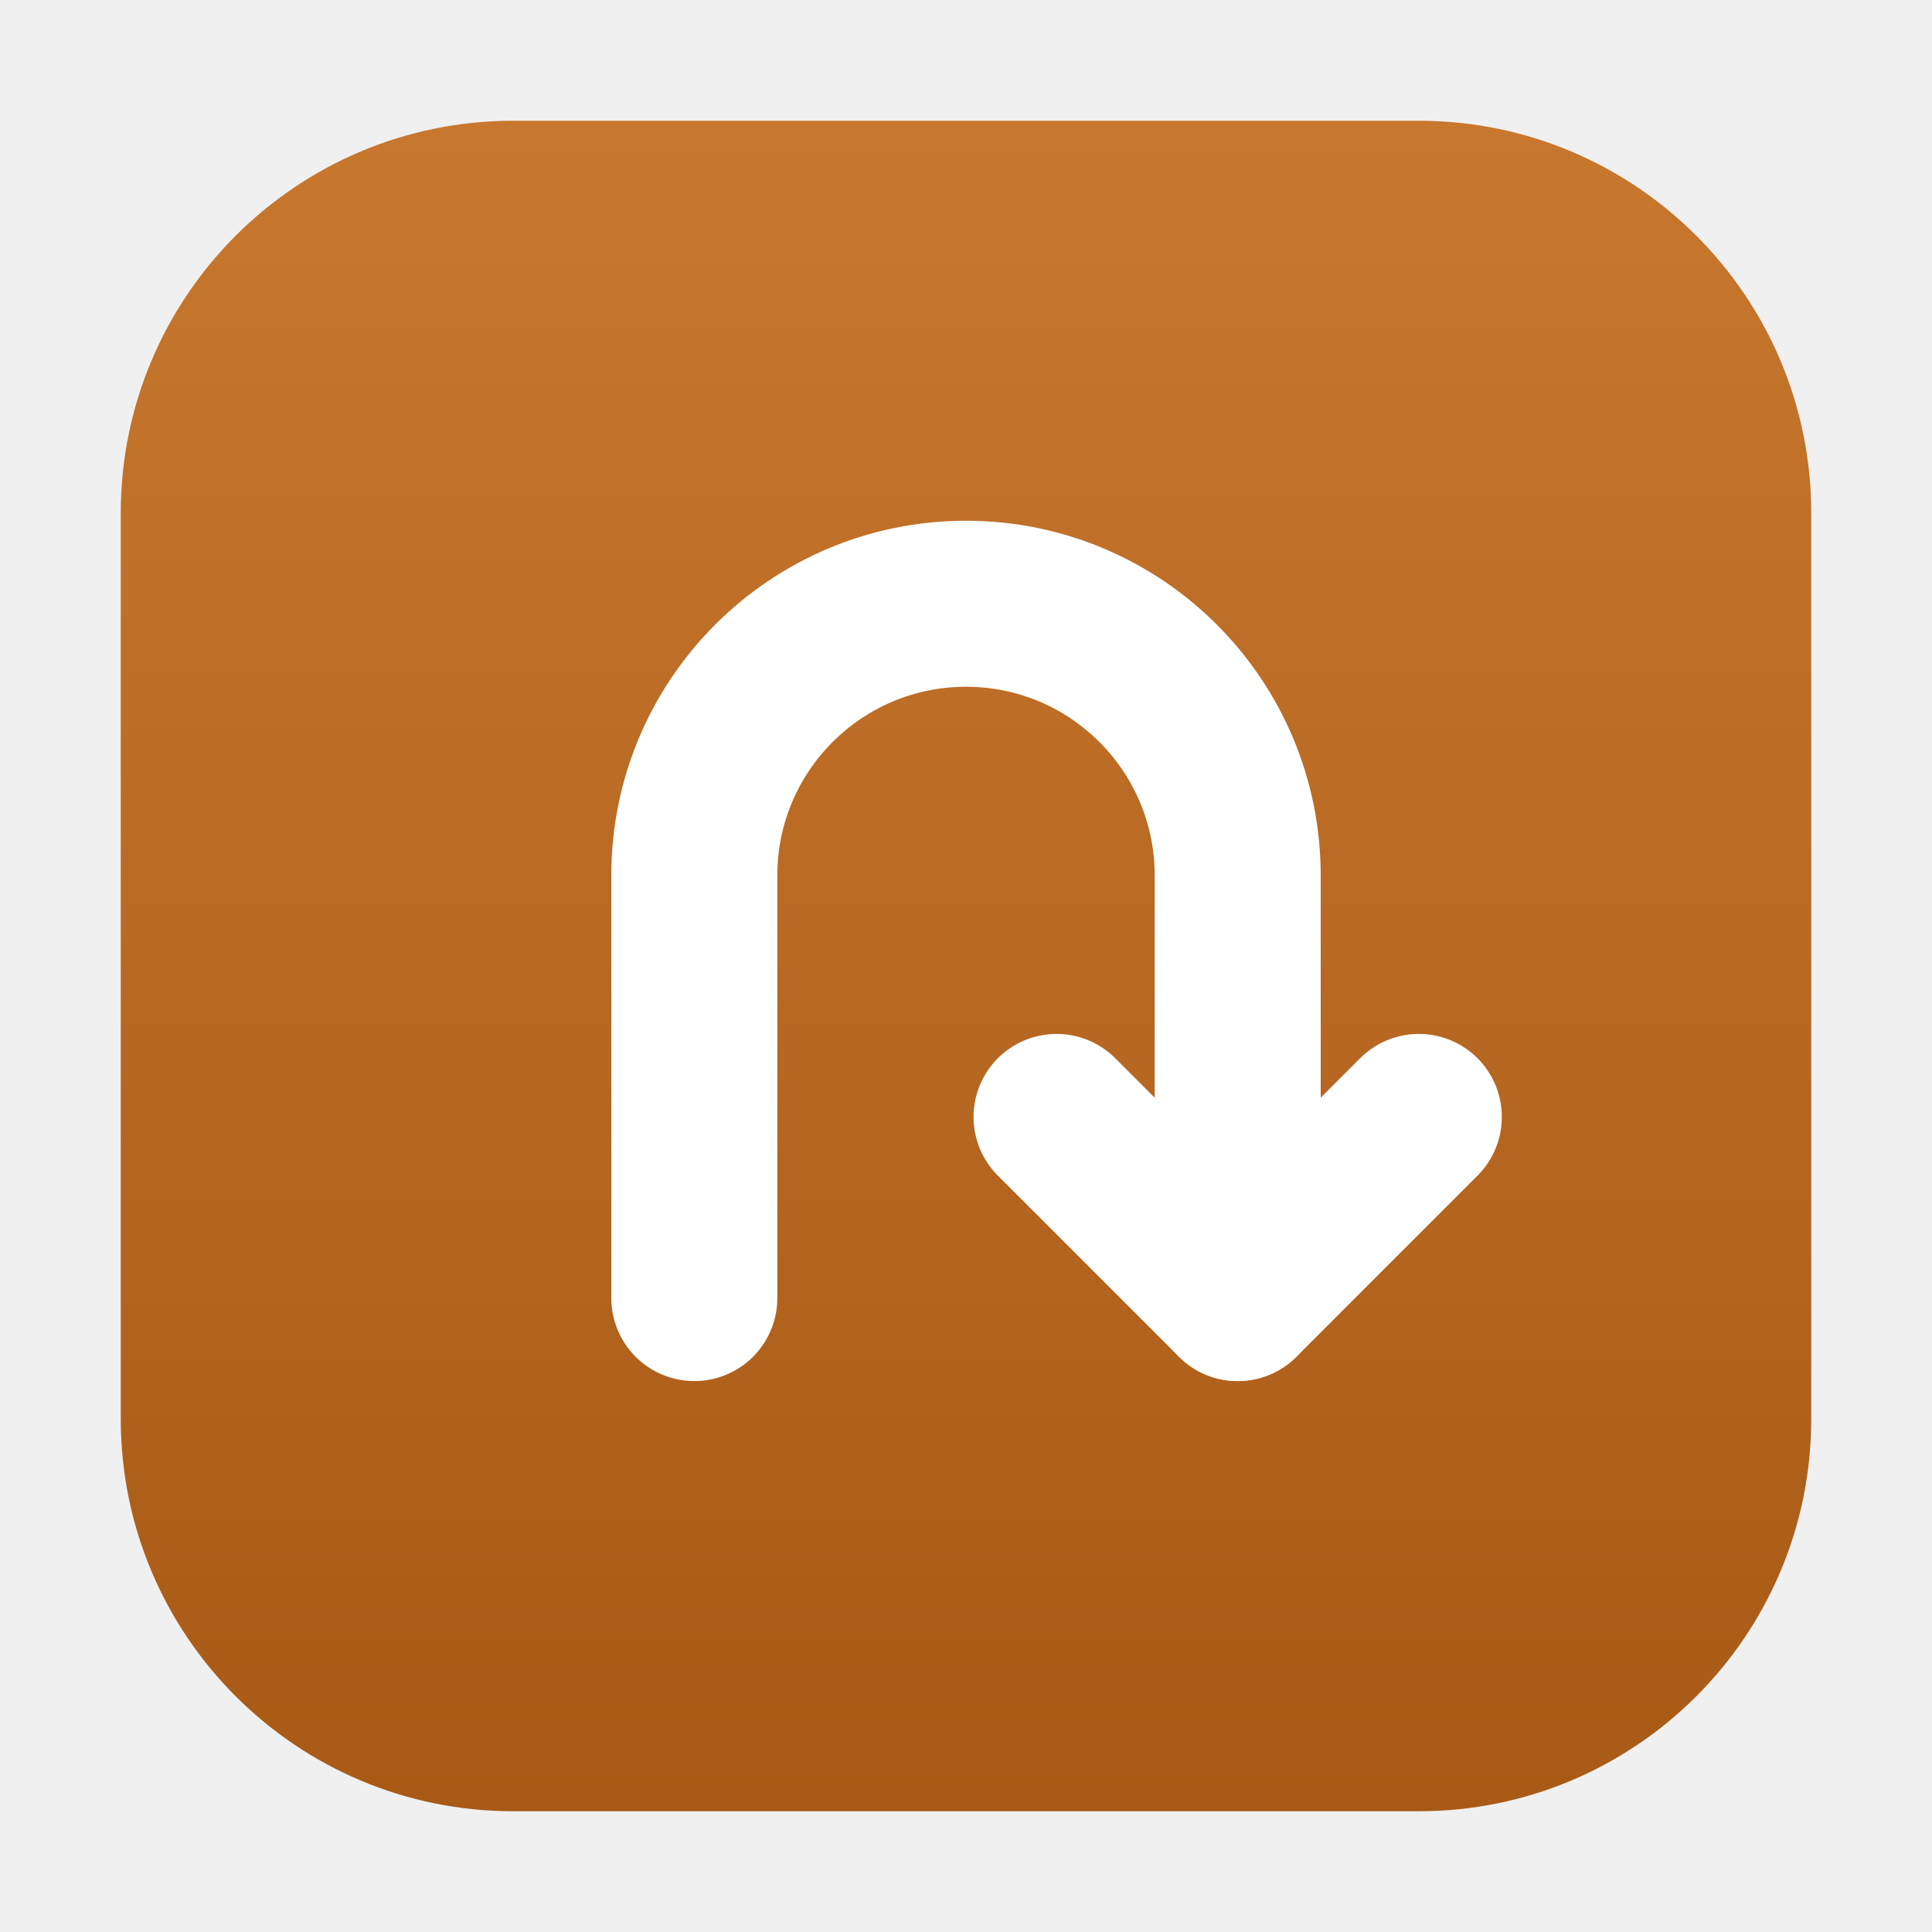
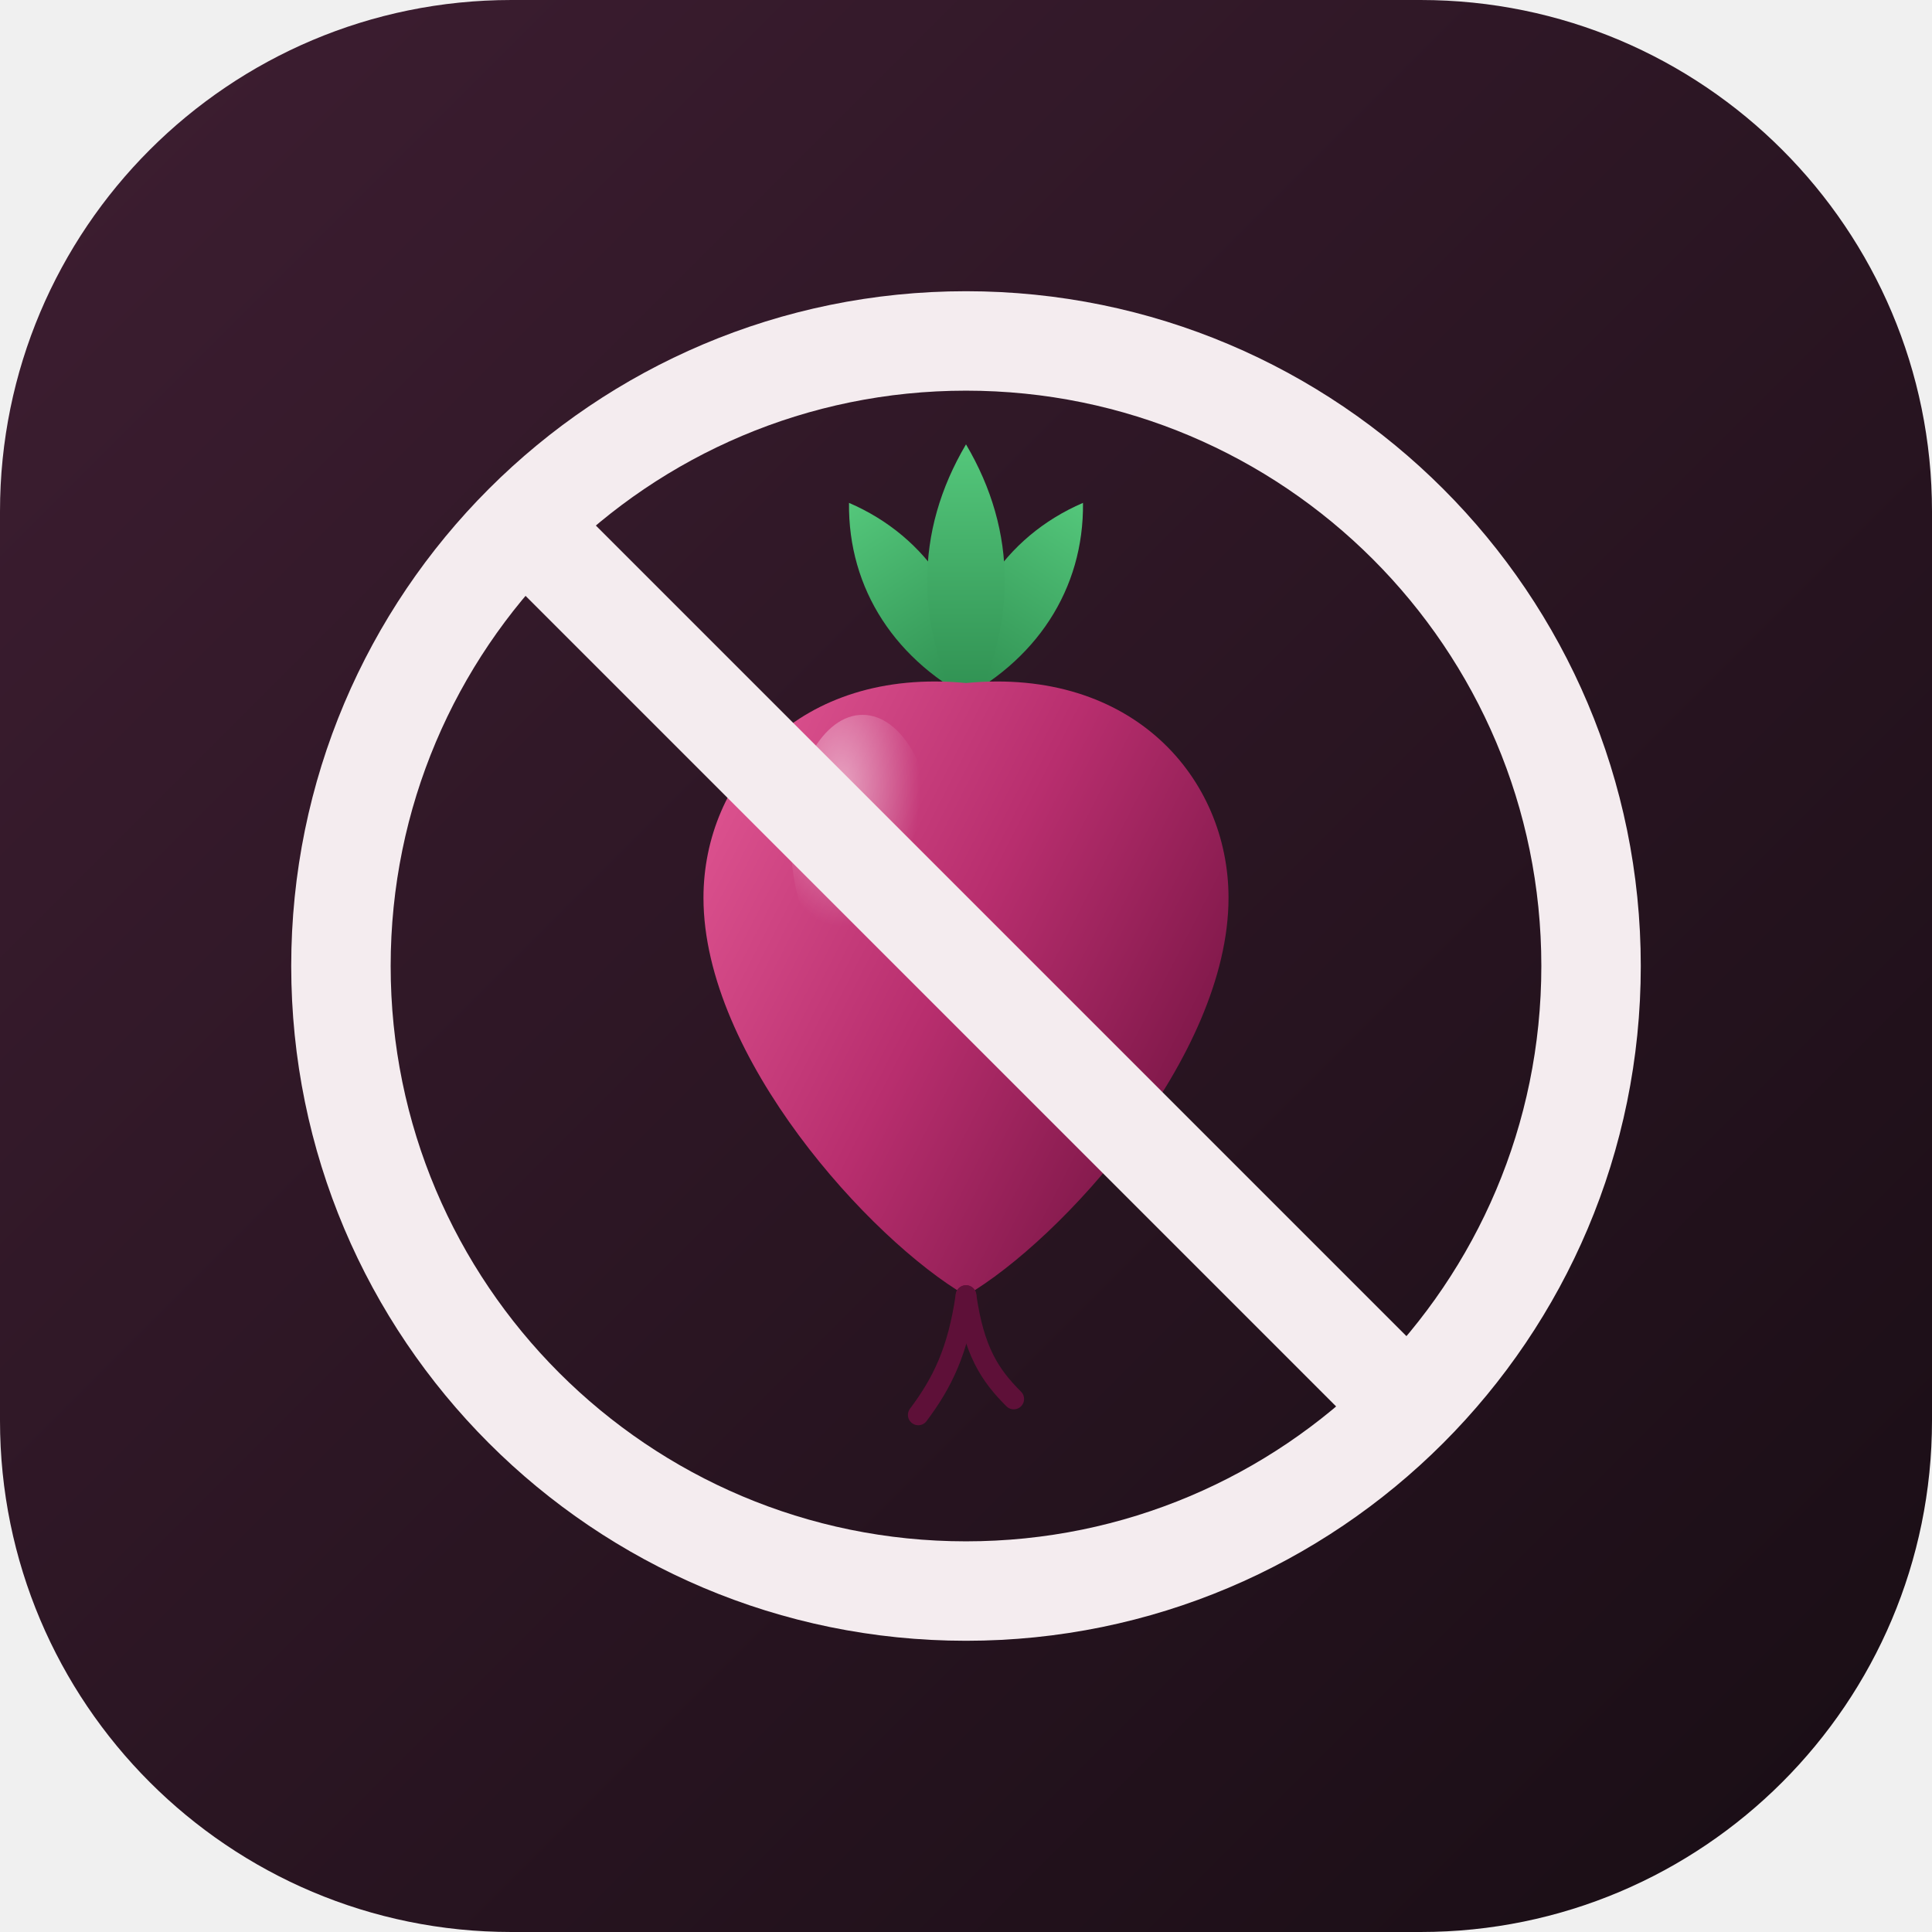
- <svg xmlns="http://www.w3.org/2000/svg" viewBox="0 0 256 256" role="img" aria-label="unthrown logo">
+ <svg xmlns="http://www.w3.org/2000/svg" viewBox="32 32 136 136" width="136" height="136" fill="none">
  <defs>
-     <linearGradient id="unthrown-bg" x1="0" y1="0" x2="0" y2="1">
-       <stop offset="0" stop-color="#c8772e" />
-       <stop offset="1" stop-color="#a85a16" />
+     <linearGradient id="tile" x1="0" y1="0" x2="1" y2="1">
+       <stop offset="0%" stop-color="#3E1E32" />
+       <stop offset="100%" stop-color="#180D14" />
    </linearGradient>
+     <linearGradient id="beetBody" x1="0" y1="0" x2="1" y2="0.6">
+       <stop offset="0%" stop-color="#E45A96" />
+       <stop offset="55%" stop-color="#B82E6E" />
+       <stop offset="100%" stop-color="#7A1646" />
+     </linearGradient>
+     <linearGradient id="leaf" x1="0" y1="0" x2="0" y2="1">
+       <stop offset="0%" stop-color="#54C77B" />
+       <stop offset="100%" stop-color="#2C8B4E" />
+     </linearGradient>
+     <radialGradient id="beetHi" cx="35%" cy="28%" r="55%">
+       <stop offset="0%" stop-color="#fff" stop-opacity="0.5" />
+       <stop offset="100%" stop-color="#fff" stop-opacity="0" />
+     </radialGradient>
  </defs>
-   <rect x="16" y="16" width="224" height="224" rx="52" fill="url(#unthrown-bg)" />
-   <g fill="none" stroke="#fff" stroke-width="22" stroke-linecap="round" stroke-linejoin="round">
-     <path d="M 92 172 L 92 116 A 36 36 0 0 1 164 116 L 164 172" />
-     <path d="M 140 148 L 164 172 L 188 148" />
+   <rect x="32" y="32" width="136" height="136" rx="36" fill="url(#tile)" />
+   <g transform="translate(100,98) scale(0.56) translate(-50,-62)">
+     <g transform="translate(50,30)">
+       <g transform="rotate(-33)">
+         <path d="M0,3 C-6,-7 -6,-18 0,-27 C6,-18 6,-7 0,3 Z" fill="url(#leaf)" />
+       </g>
+       <g transform="rotate(33)">
+         <path d="M0,3 C-6,-7 -6,-18 0,-27 C6,-18 6,-7 0,3 Z" fill="url(#leaf)" />
+       </g>
+       <path d="M0,5 C-6.5,-7 -6.5,-19 0,-30 C6.5,-19 6.5,-7 0,5 Z" fill="url(#leaf)" />
+     </g>
+     <path d="M50,30 C29,28 17,42 17,57 C17,77 38,100 50,107 C62,100 83,77 83,57 C83,42 71,28 50,30 Z" fill="url(#beetBody)" />
+     <ellipse cx="37" cy="50" rx="9" ry="16" fill="url(#beetHi)" />
+     <path d="M50,107 C49,114 47,118 44,122" stroke="#5e1038" stroke-width="2.6" stroke-linecap="round" />
+     <path d="M50,107 C51,114 53,117 56,120" stroke="#5e1038" stroke-width="2.6" stroke-linecap="round" />
  </g>
+   <circle cx="100" cy="100" r="44" fill="none" stroke="#F4ECEF" stroke-width="7" />
+   <line x1="69" y1="69" x2="131" y2="131" stroke="#F4ECEF" stroke-width="7" stroke-linecap="round" />
</svg>
